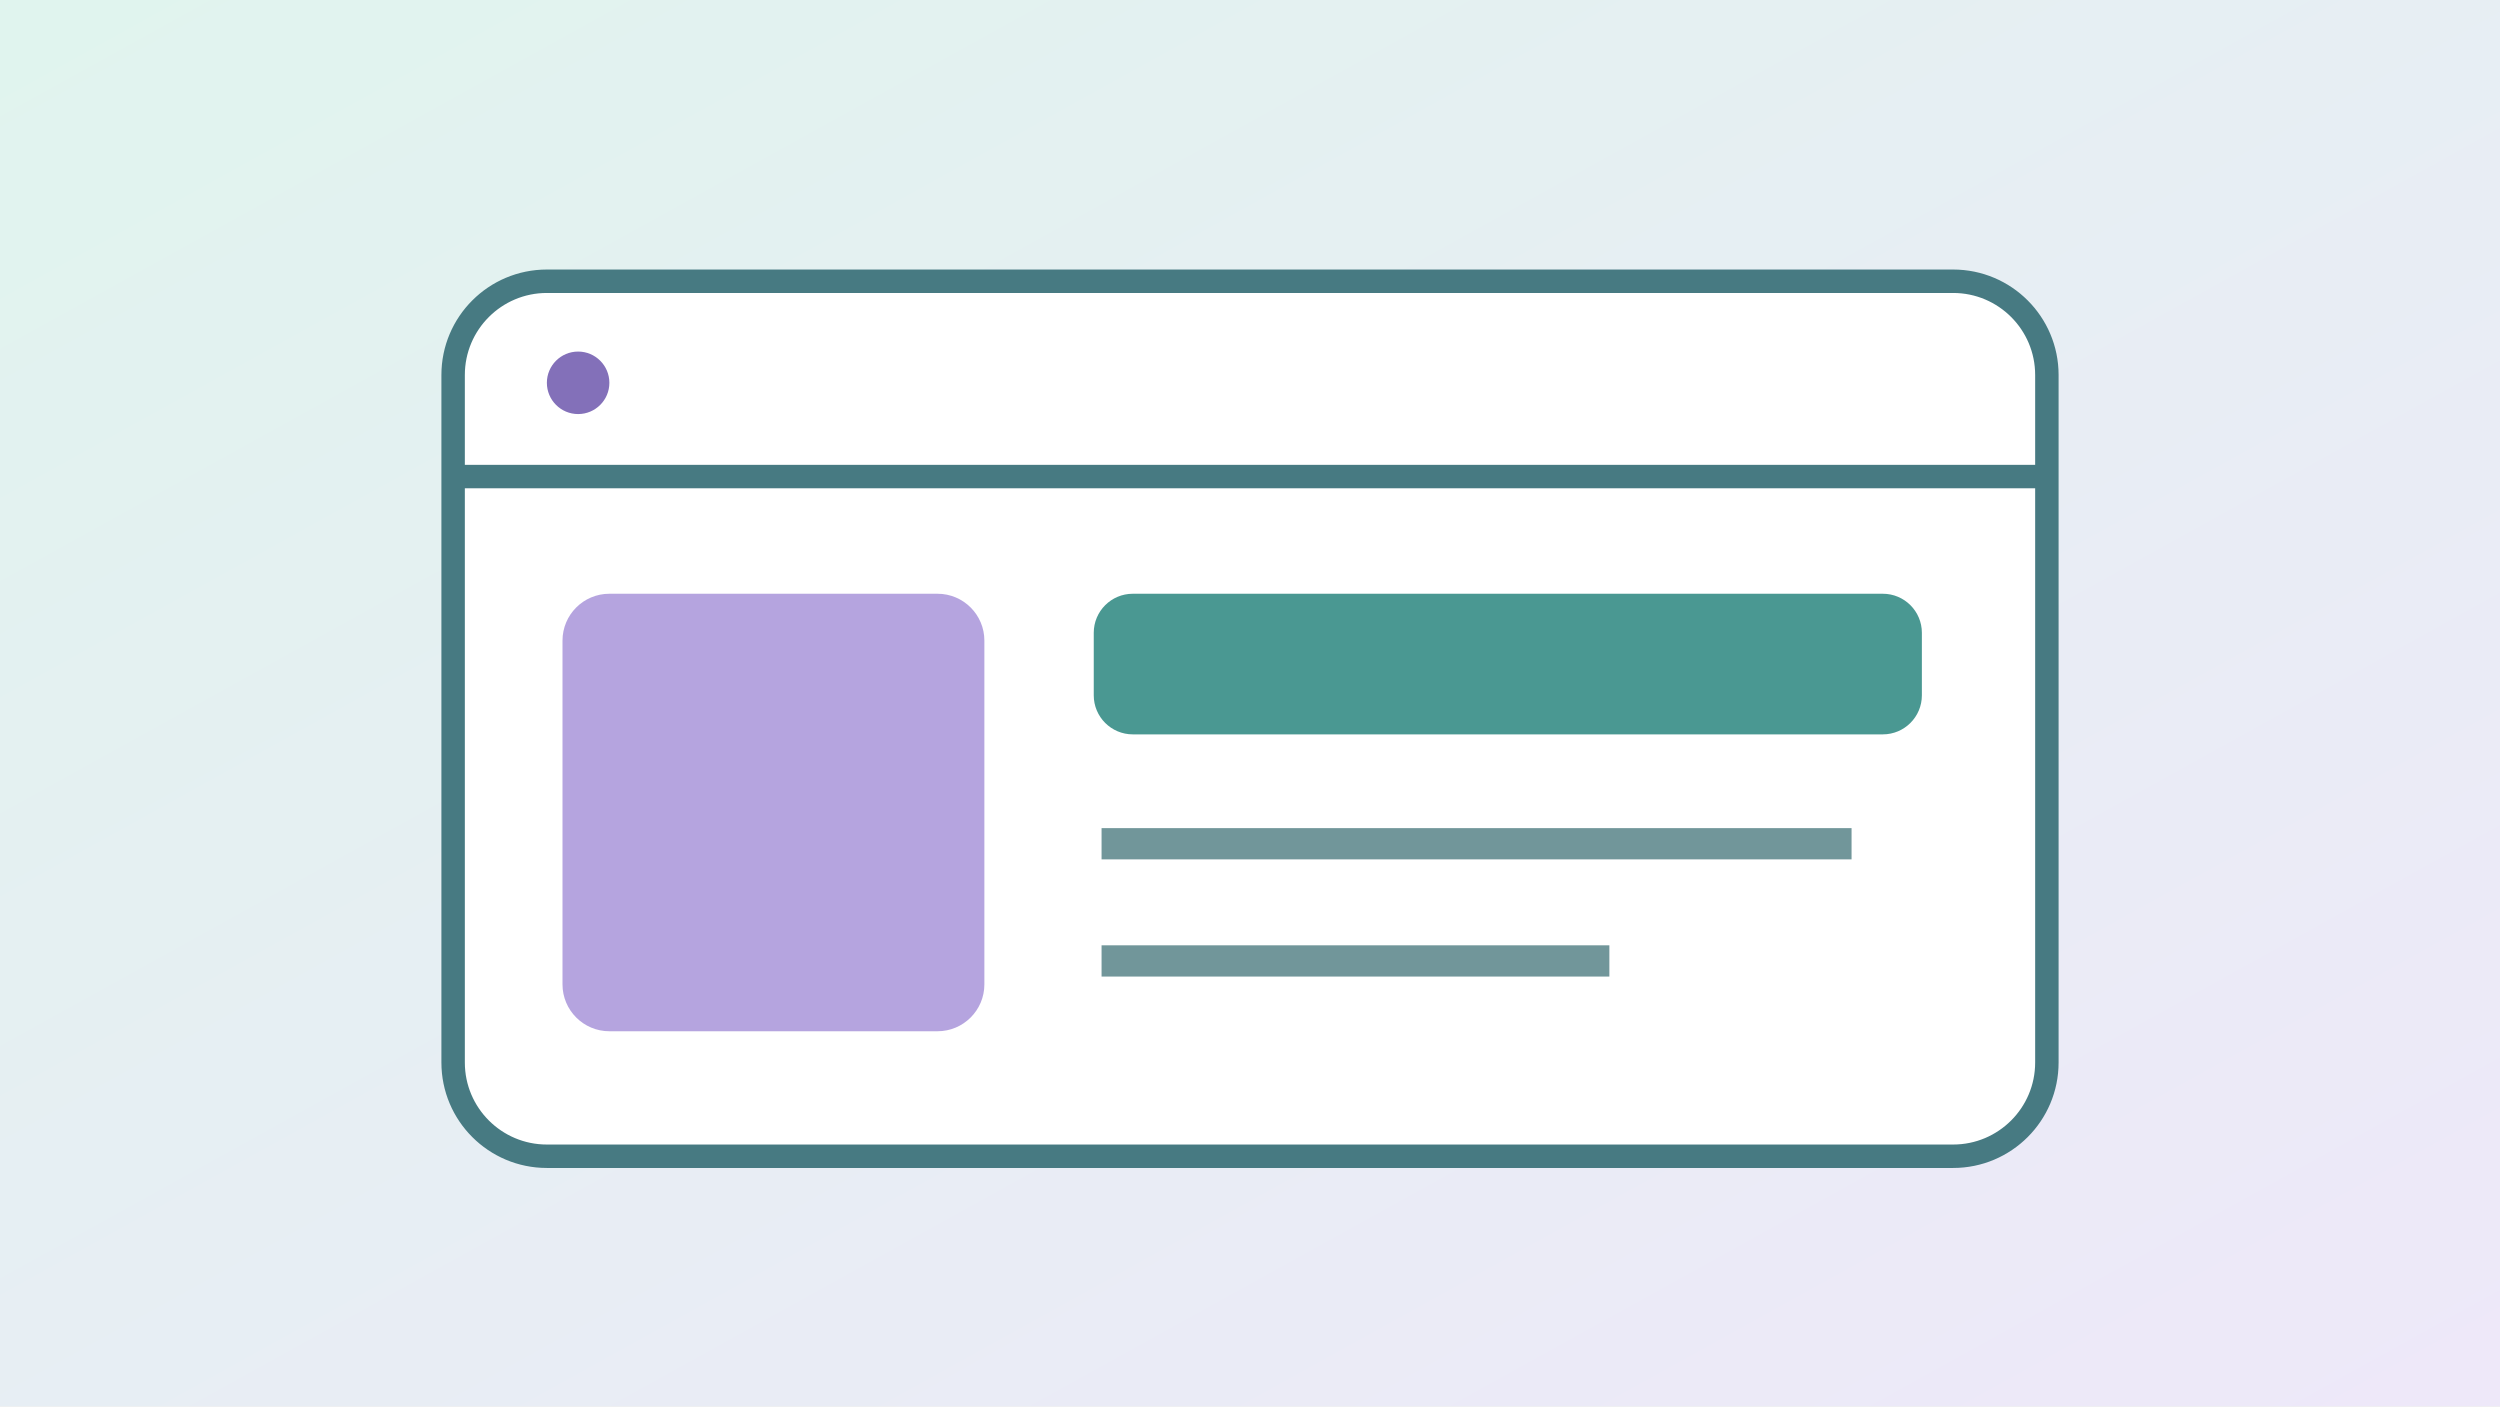
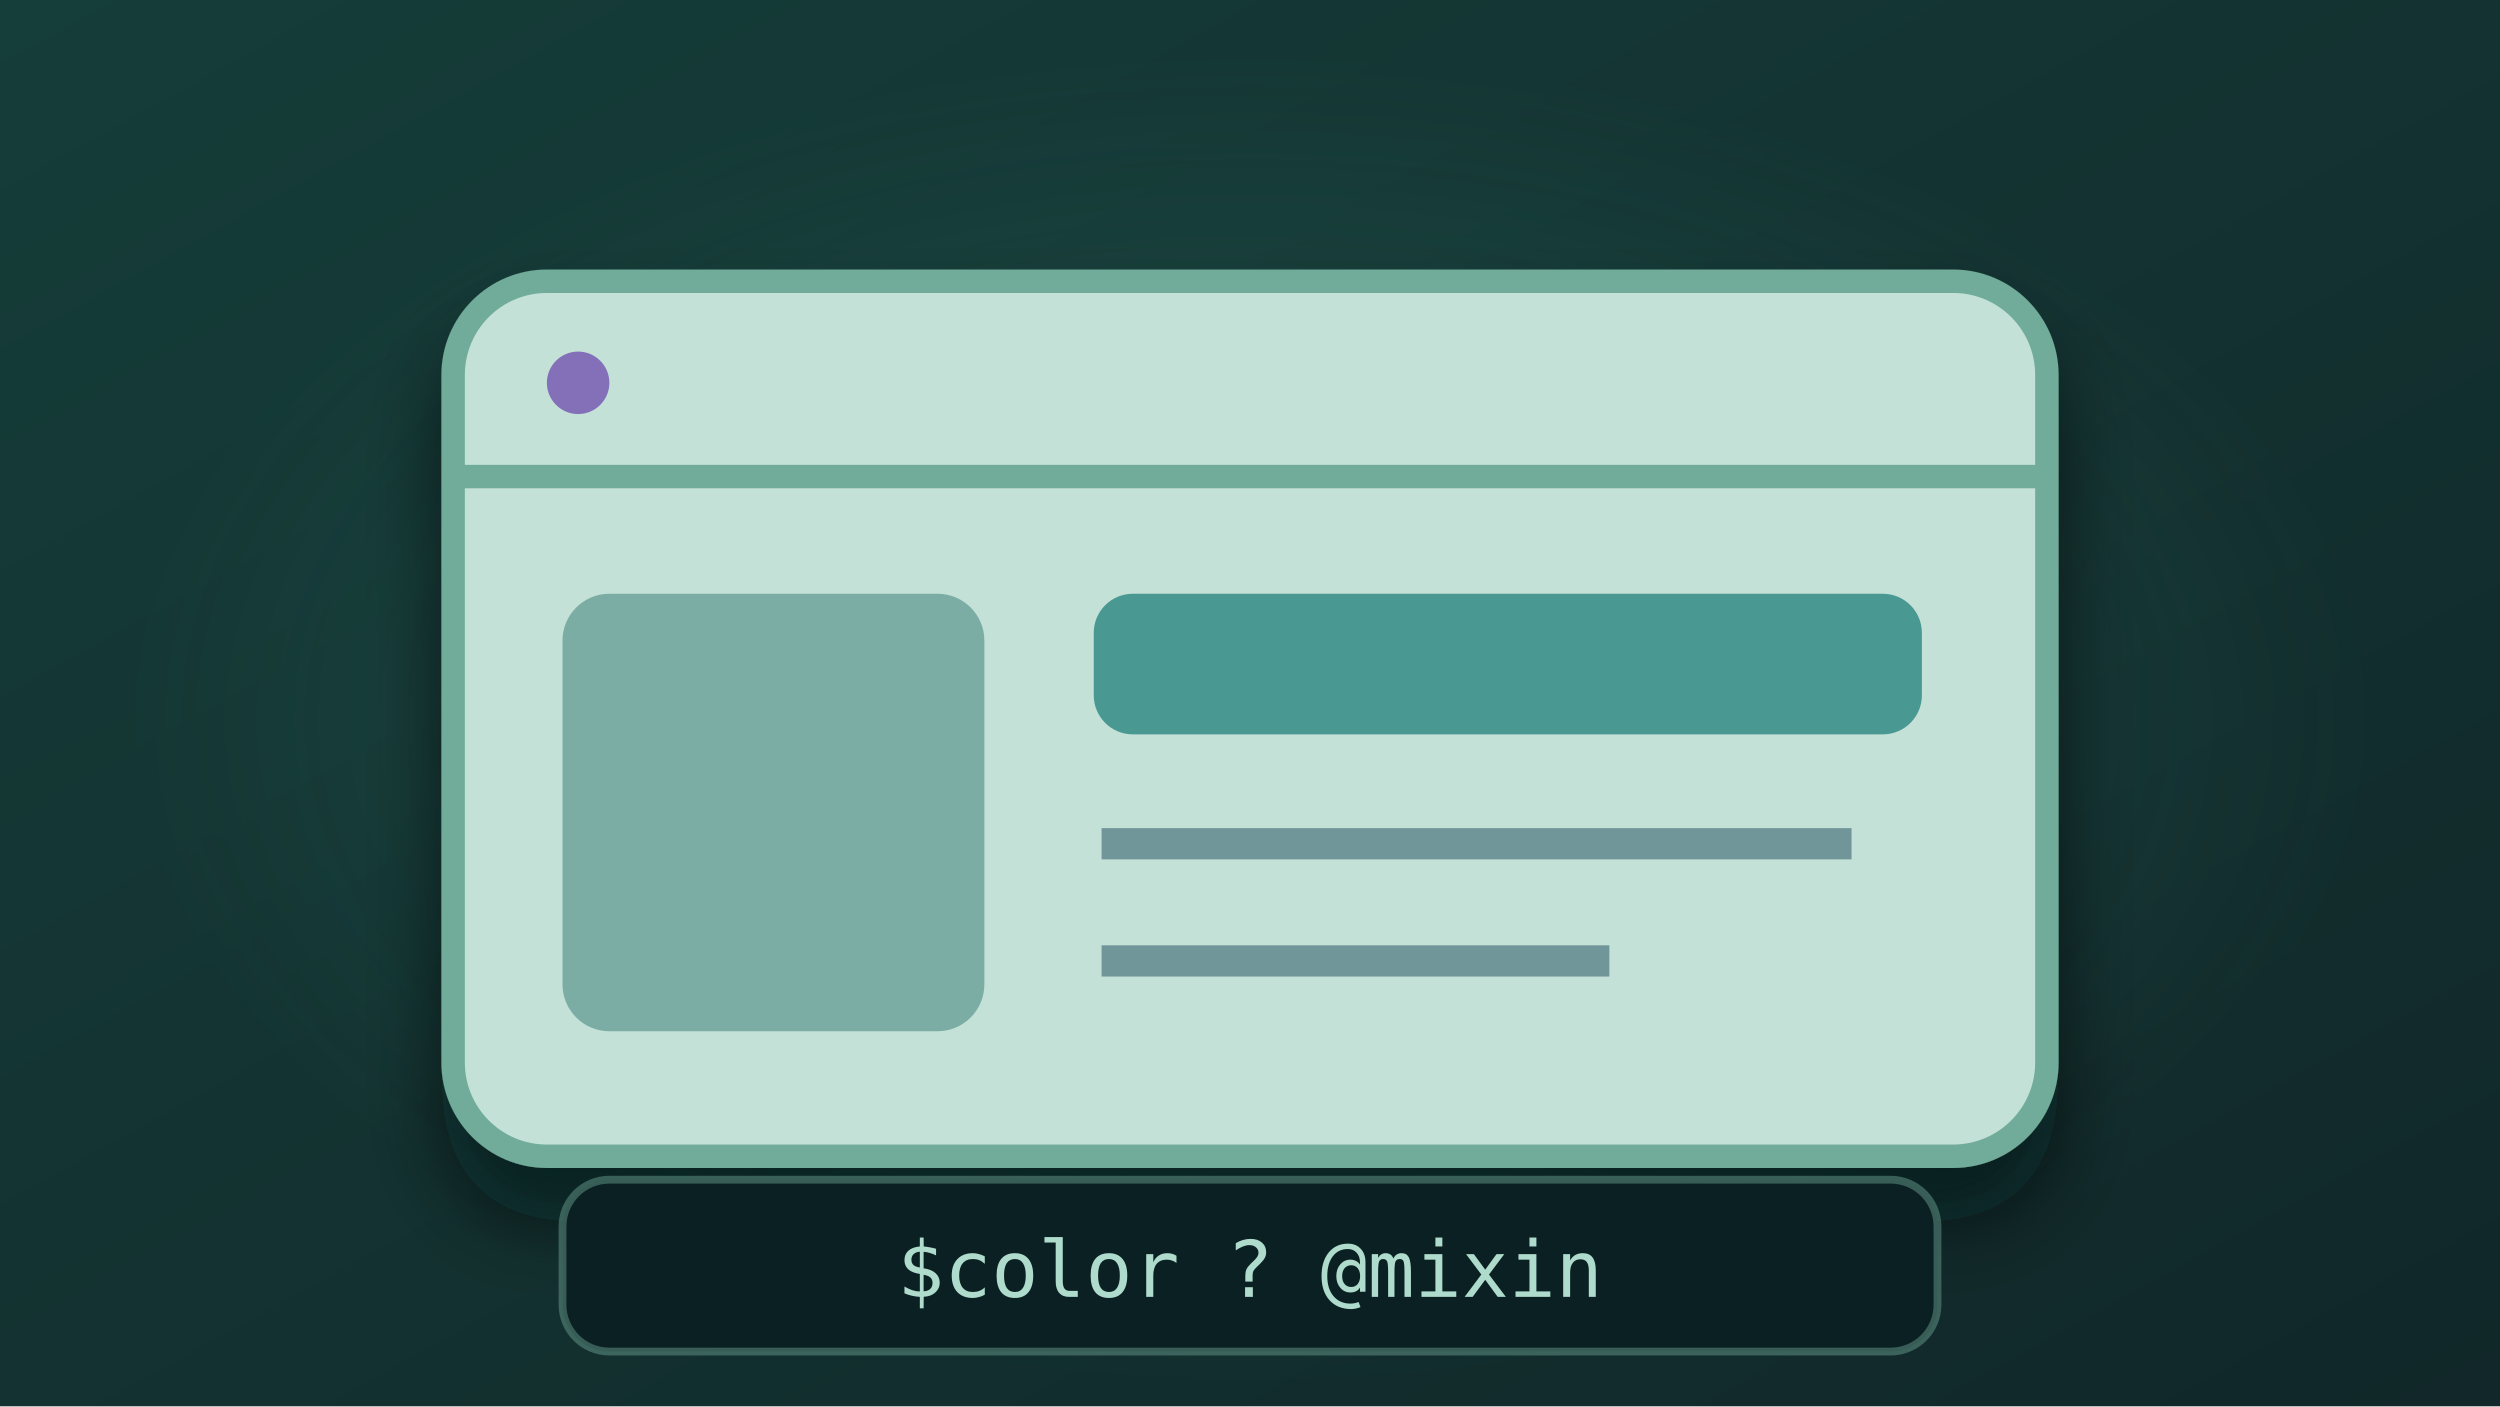
<svg xmlns="http://www.w3.org/2000/svg" viewBox="0 0 320 180" width="320" height="180">
  <defs>
    <linearGradient id="bg" x2="1" y2="1">
-       <stop stop-color="#e0f4ee" />
-       <stop offset="1" stop-color="#eee8f9" />
+       <stop stop-color="#153d39" />
+       <stop offset="1" stop-color="#112729" />
    </linearGradient>
+     <filter id="depth" x="-35%" y="-35%" width="170%" height="180%">
+       <feDropShadow dx="0" dy="7" stdDeviation="5" flood-color="#020b0d" flood-opacity=".6" />
+     </filter>
+     <radialGradient id="halo">
+       <stop stop-color="#5aceb5" stop-opacity=".18" />
+       <stop offset="1" stop-color="#5aceb5" stop-opacity="0" />
+     </radialGradient>
  </defs>
  <rect width="320" height="180" fill="url(#bg)" />
-   <rect x="58" y="36" width="204" height="112" rx="12" fill="#fff" stroke="#477a82" stroke-width="3" />
-   <path d="M58 61h204" stroke="#477a82" stroke-width="3" />
-   <circle cx="74" cy="49" r="4" fill="#8370b9" />
-   <rect x="72" y="76" width="54" height="56" rx="6" fill="#b5a4df" />
-   <rect x="140" y="76" width="106" height="18" rx="5" fill="#4a9892" />
-   <path d="M141 108h96m-96 15h65" stroke="#71969a" stroke-width="4" />
+   <ellipse cx="160" cy="92" rx="145" ry="85" fill="url(#halo)" />
+   <g filter="url(#depth)">
+     <rect x="58" y="36" width="204" height="112" rx="12" fill="#c4e1d7" stroke="#71ac9a" stroke-width="3" />
+     <path d="M58 61h204" stroke="#71ac9a" stroke-width="3" />
+     <circle cx="74" cy="49" r="4" fill="#8370b9" />
+     <rect x="72" y="76" width="54" height="56" rx="6" fill="#7bada4" />
+     <rect x="140" y="76" width="106" height="18" rx="5" fill="#4a9892" />
+     <path d="M141 108h96m-96 15h65" stroke="#71969a" stroke-width="4" />
+   </g>
+   <rect x="72" y="151" width="176" height="22" rx="6" fill="#0b2022" stroke="#5e9083" stroke-opacity=".55" />
+   <text x="160" y="166" text-anchor="middle" font-family="Consolas,monospace" font-size="10" fill="#aedbcb">$color ? @mixin</text>
</svg>
